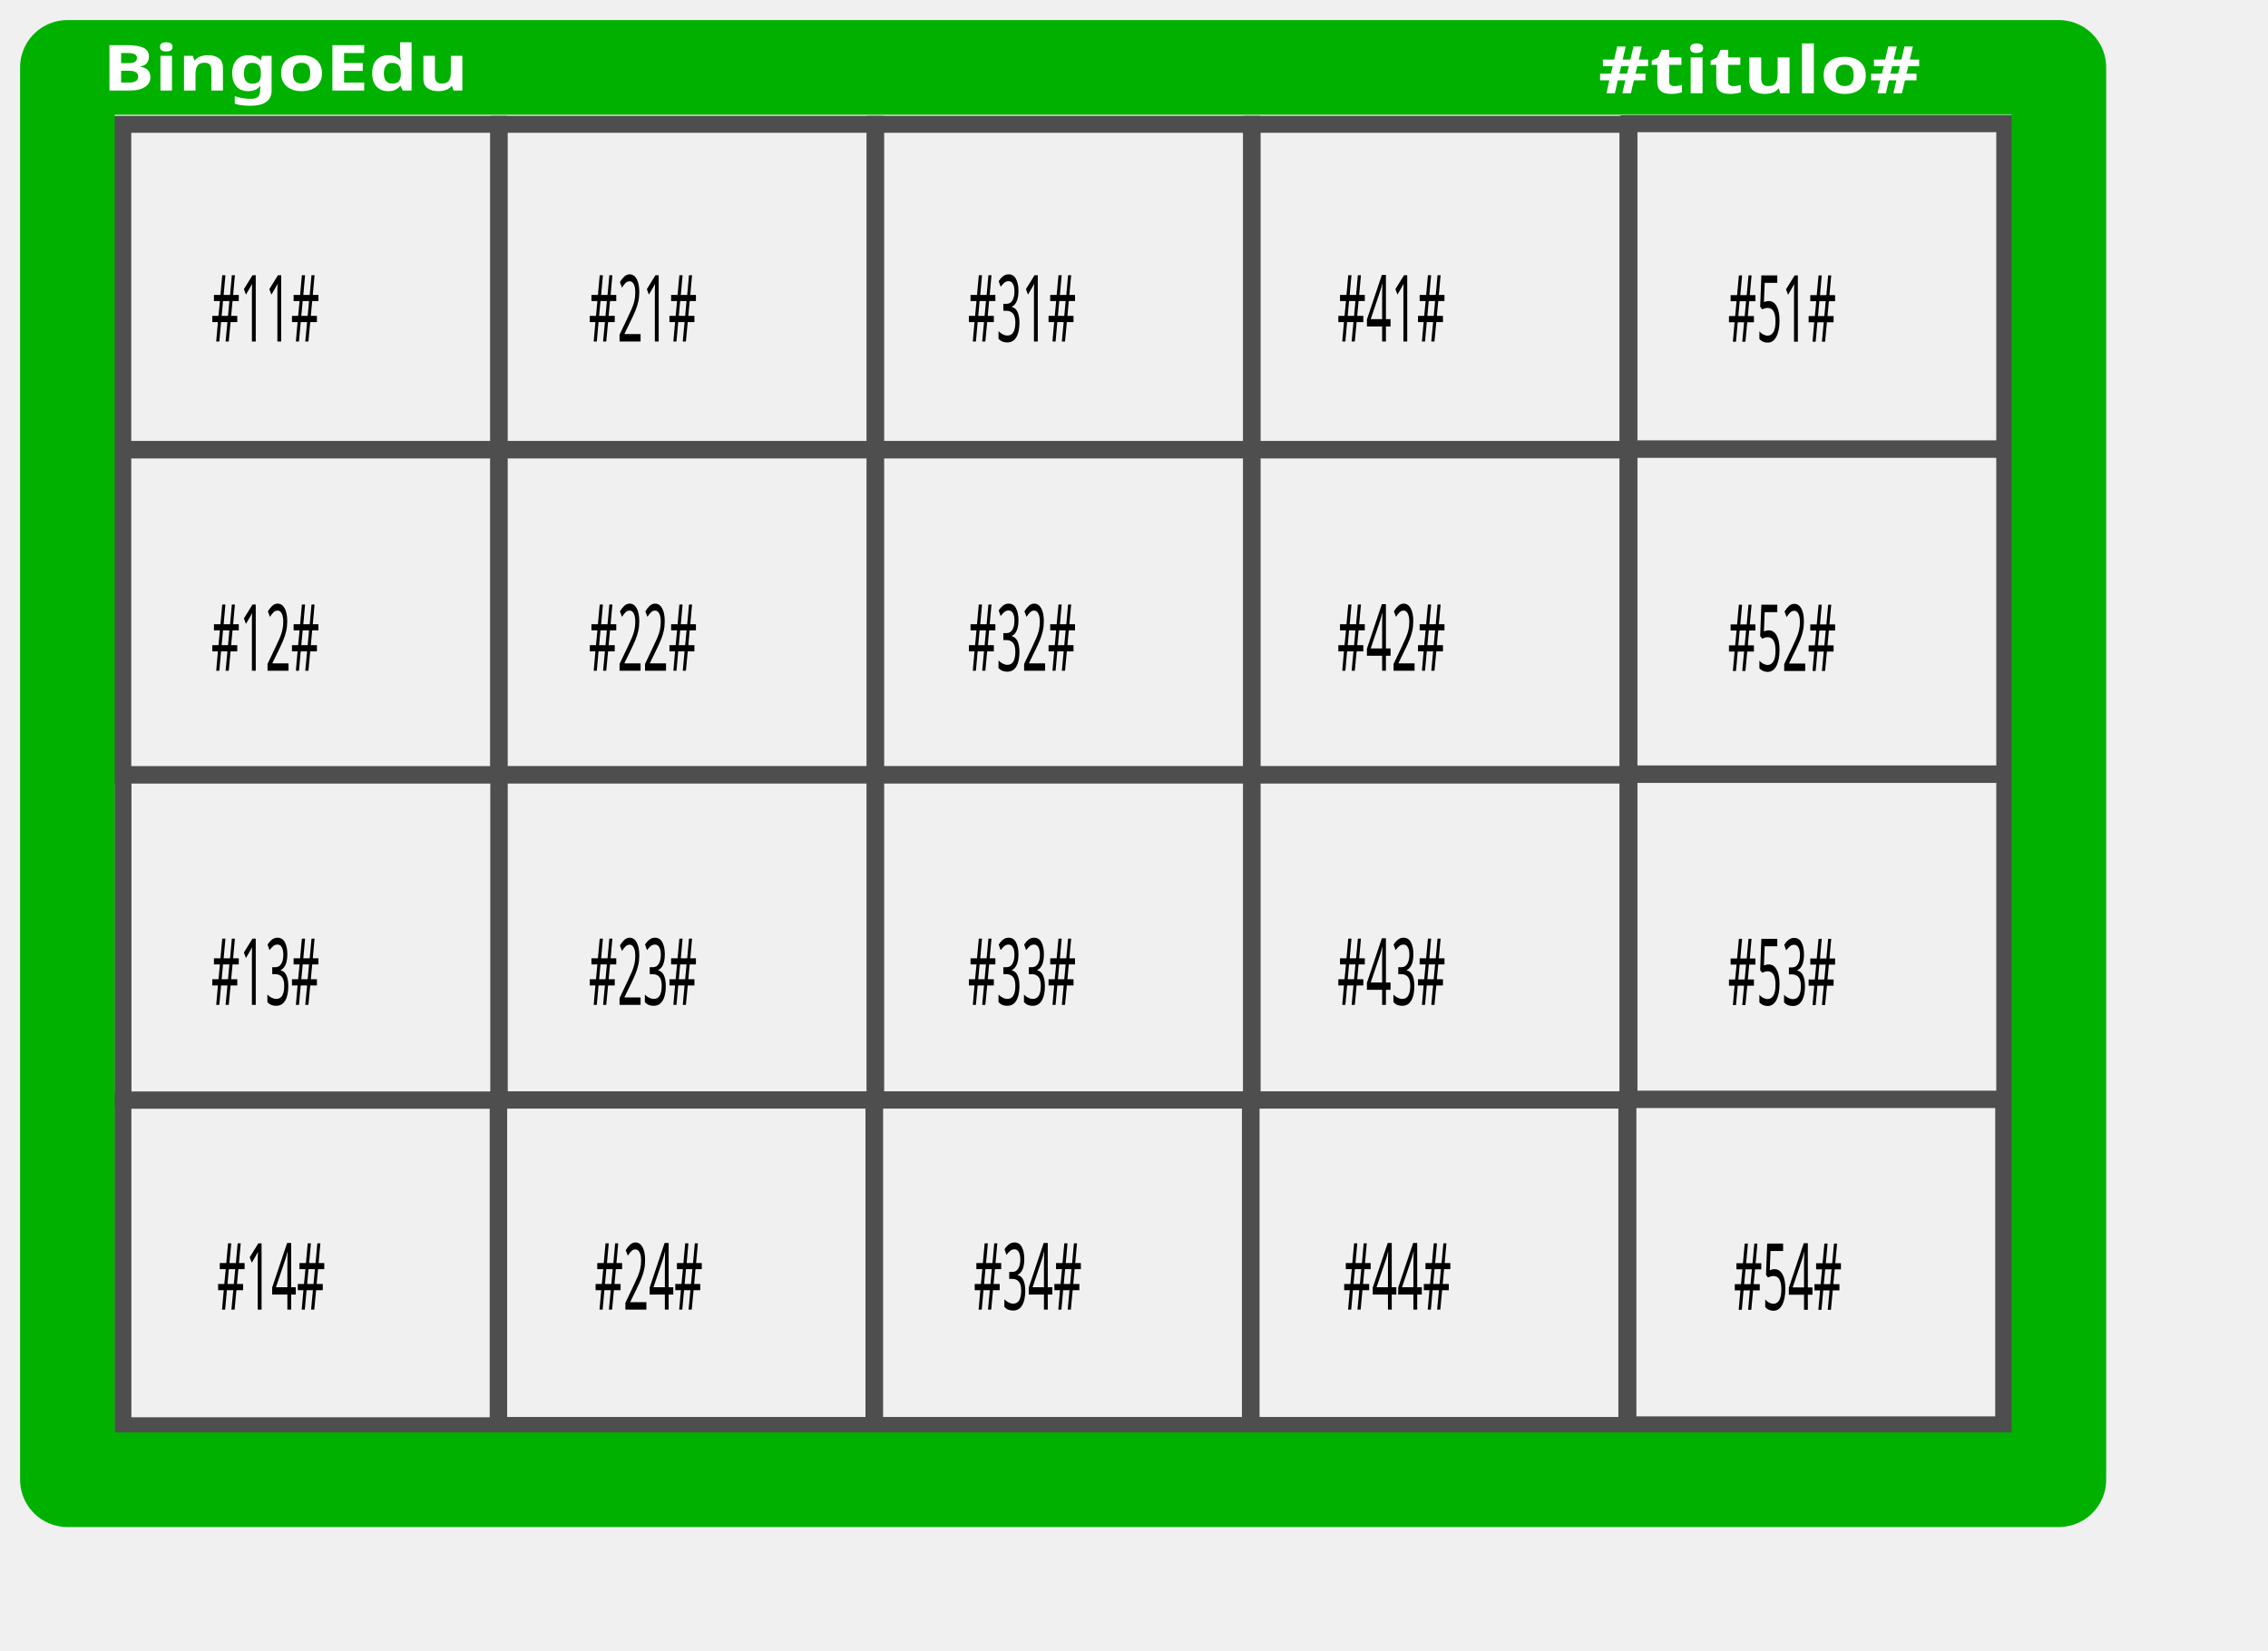
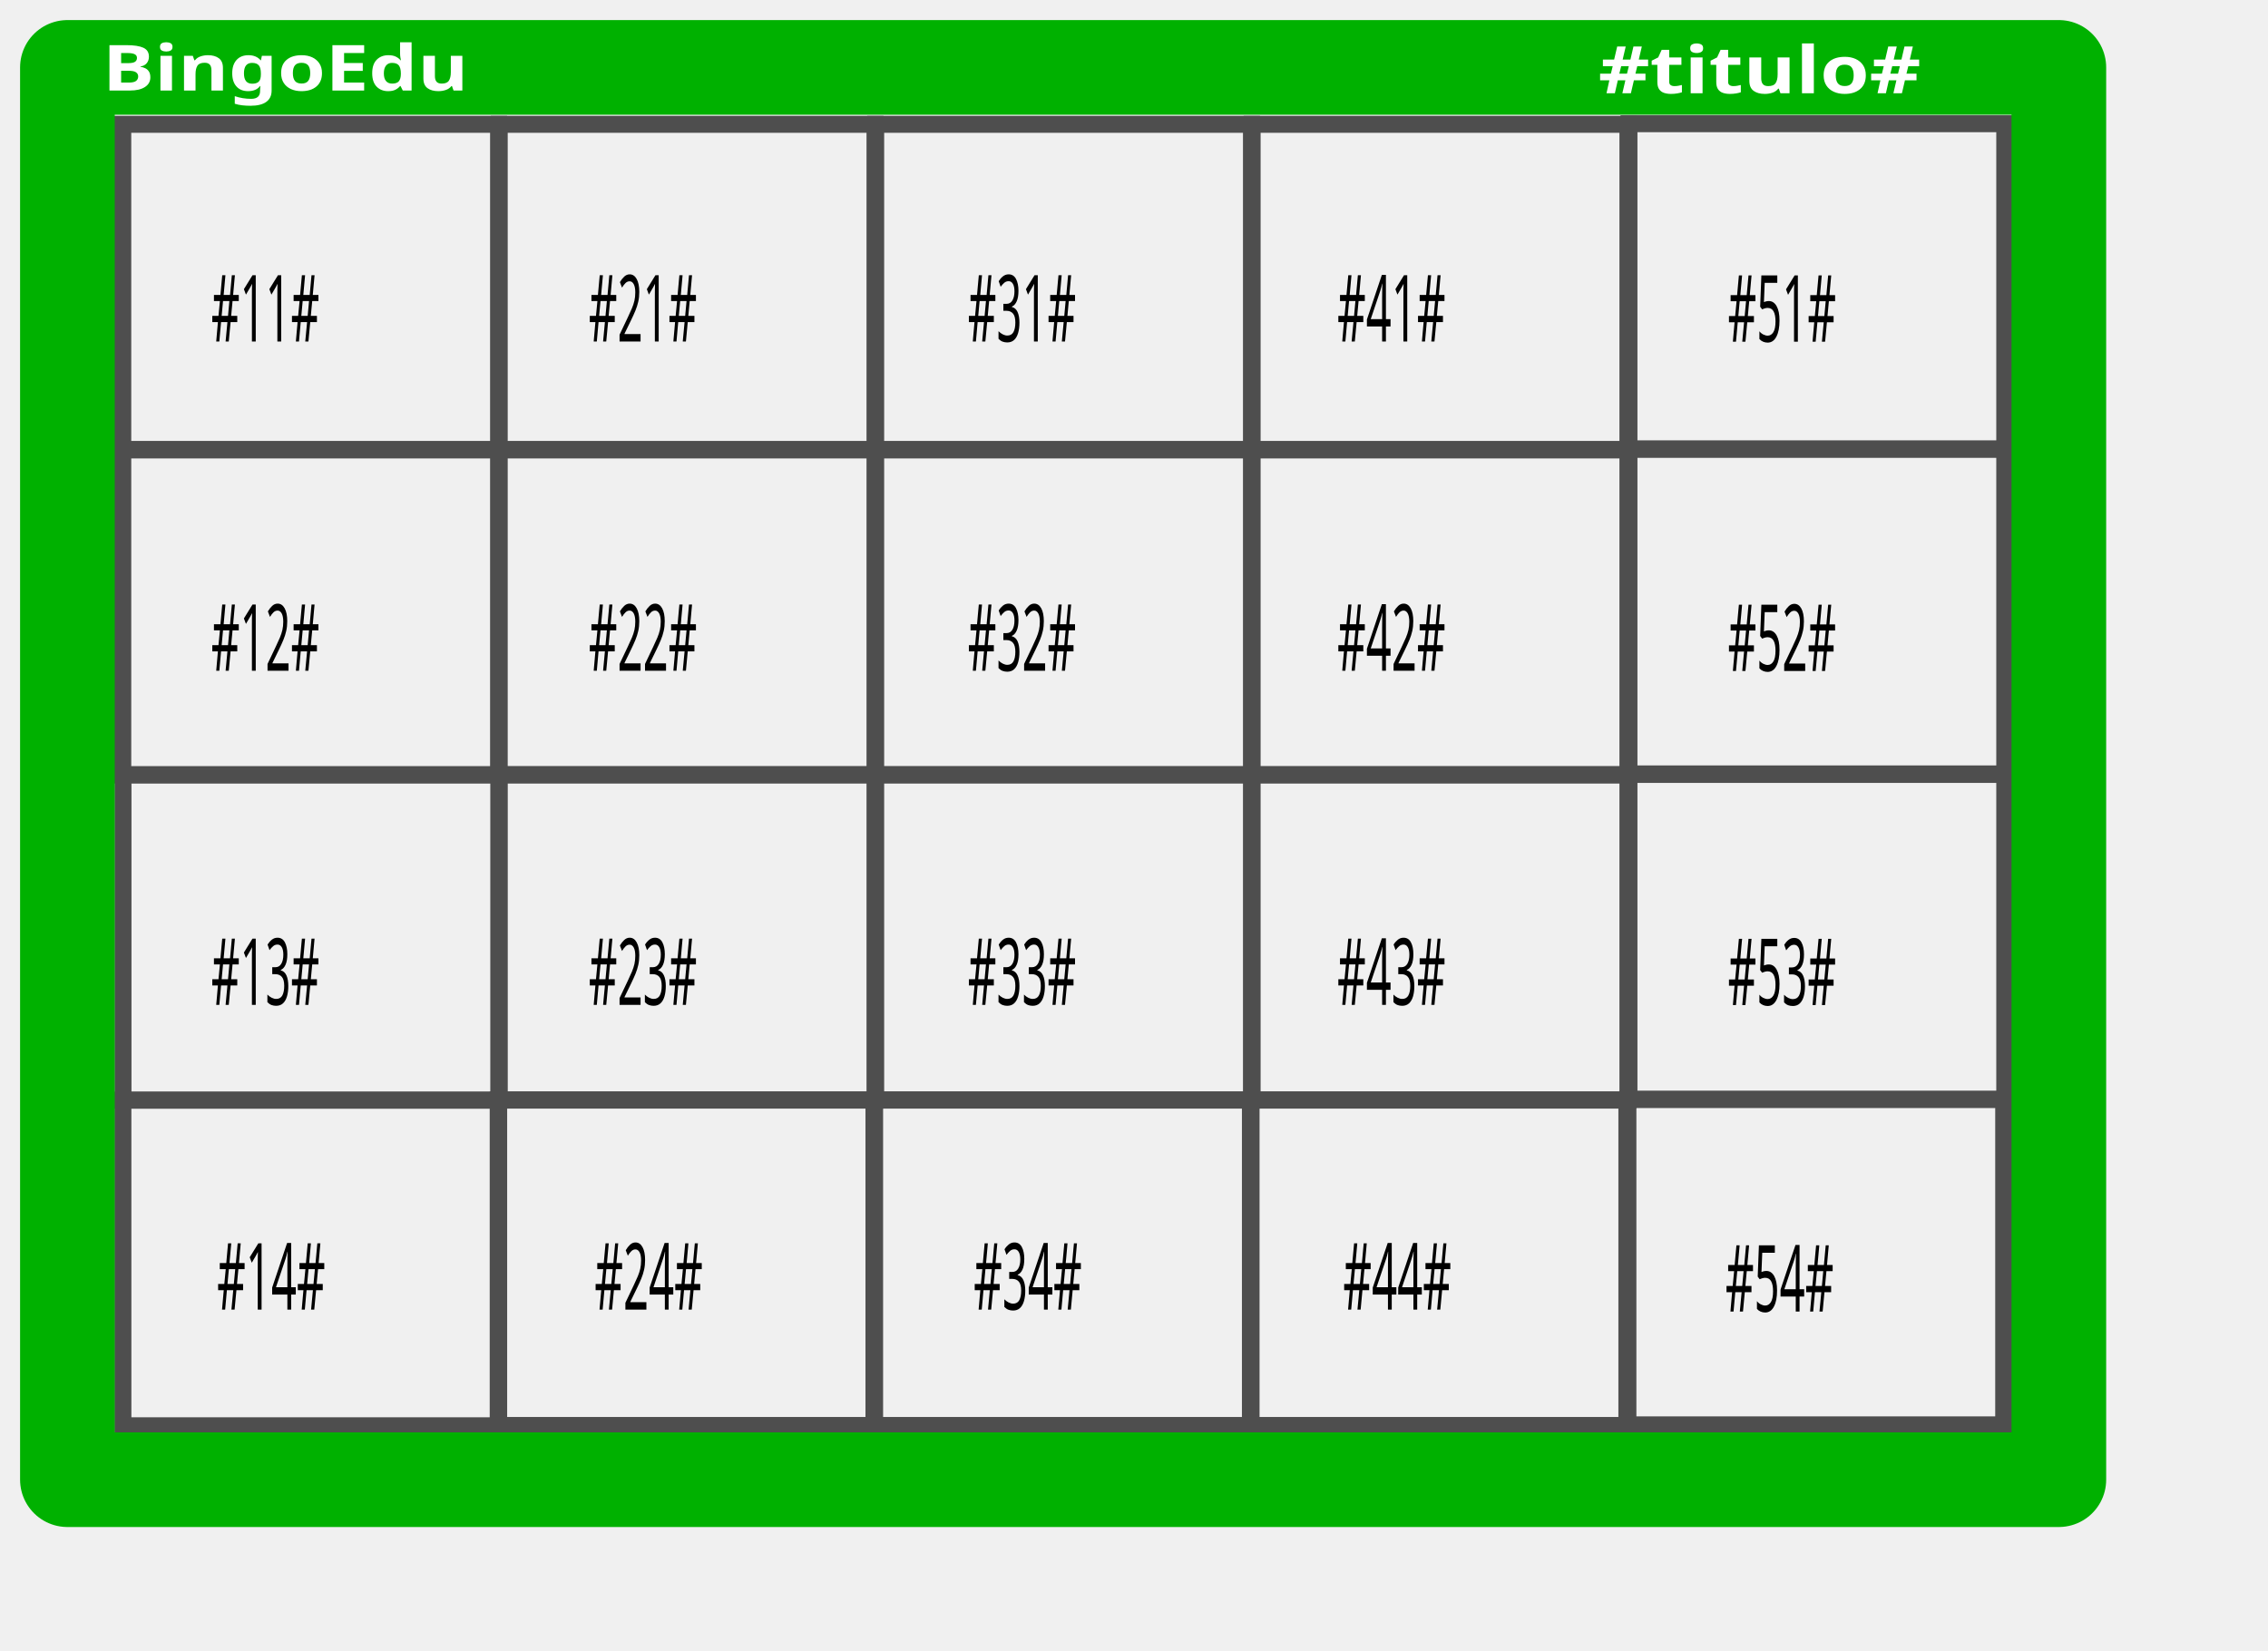
<svg xmlns="http://www.w3.org/2000/svg" width="1058.929pt" height="770.539pt" id="svg2119" version="1.1">
  <defs id="defs2121">
    </defs>
  <g id="layer1" transform="translate(-2.473276,221.7942)">
    <g id="g5180" transform="matrix(0.985968,0,0,0.972225,6.936897,3583747)">
      <rect y="47.146" x="55.058" height="96.829" width="110.176" id="rect5182" style="fill:none;fill-opacity:1;stroke:#4e4e4e;stroke-width:5.004;stroke-miterlimit:40.5;stroke-dasharray:none;stroke-opacity:1" />
      <rect style="fill:none;fill-opacity:1;stroke:#4e4e4e;stroke-width:5.004;stroke-miterlimit:40.5;stroke-dasharray:none;stroke-opacity:1" id="rect5184" width="110.176" height="96.829" x="165.434" y="47.146" />
      <rect y="47.146" x="275.809" height="96.829" width="110.176" id="rect5186" style="fill:none;fill-opacity:1;stroke:#4e4e4e;stroke-width:5.004;stroke-miterlimit:40.5;stroke-dasharray:none;stroke-opacity:1" />
      <rect style="fill:none;fill-opacity:1;stroke:#4e4e4e;stroke-width:5.004;stroke-miterlimit:40.5;stroke-dasharray:none;stroke-opacity:1" id="rect5188" width="110.176" height="96.829" x="386.185" y="47.146" />
      <rect style="fill:none;fill-opacity:1;stroke:#4e4e4e;stroke-width:5.004;stroke-miterlimit:40.5;stroke-dasharray:none;stroke-opacity:1" id="rect5190" width="110.176" height="96.829" x="55.058" y="143.814" />
      <rect y="143.814" x="165.434" height="96.829" width="110.176" id="rect5192" style="fill:none;fill-opacity:1;stroke:#4e4e4e;stroke-width:5.004;stroke-miterlimit:40.5;stroke-dasharray:none;stroke-opacity:1" />
      <rect style="fill:none;fill-opacity:1;stroke:#4e4e4e;stroke-width:5.004;stroke-miterlimit:40.5;stroke-dasharray:none;stroke-opacity:1" id="rect5194" width="110.176" height="96.829" x="275.809" y="143.814" />
      <rect y="143.814" x="386.185" height="96.829" width="110.176" id="rect5196" style="fill:none;fill-opacity:1;stroke:#4e4e4e;stroke-width:5.004;stroke-miterlimit:40.5;stroke-dasharray:none;stroke-opacity:1" />
      <rect y="240.483" x="55.058" height="96.829" width="110.176" id="rect5198" style="fill:none;fill-opacity:1;stroke:#4e4e4e;stroke-width:5.004;stroke-miterlimit:40.5;stroke-dasharray:none;stroke-opacity:1" />
      <rect style="fill:none;fill-opacity:1;stroke:#4e4e4e;stroke-width:5.004;stroke-miterlimit:40.5;stroke-dasharray:none;stroke-opacity:1" id="rect5200" width="110.176" height="96.829" x="165.434" y="240.483" />
      <rect y="240.483" x="275.809" height="96.829" width="110.176" id="rect5202" style="fill:none;fill-opacity:1;stroke:#4e4e4e;stroke-width:5.004;stroke-miterlimit:40.5;stroke-dasharray:none;stroke-opacity:1" />
      <rect style="fill:none;fill-opacity:1;stroke:#4e4e4e;stroke-width:5.004;stroke-miterlimit:40.5;stroke-dasharray:none;stroke-opacity:1" id="rect5204" width="110.176" height="96.829" x="386.185" y="240.483" />
    </g>
    <g id="g5232" transform="matrix(0.985968,0,0,0.972225,508.3773,3583751)">
      <rect y="47.146" x="55.058" height="96.829" width="110.176" id="rect5234" style="fill:none;fill-opacity:1;stroke:#4e4e4e;stroke-width:5.004;stroke-miterlimit:40.5;stroke-dasharray:none;stroke-opacity:1" />
      <rect style="fill:none;fill-opacity:1;stroke:#4e4e4e;stroke-width:5.004;stroke-miterlimit:40.5;stroke-dasharray:none;stroke-opacity:1" id="rect5236" width="110.176" height="96.829" x="165.434" y="47.146" />
      <rect y="47.146" x="275.809" height="96.829" width="110.176" id="rect5238" style="fill:none;fill-opacity:1;stroke:#4e4e4e;stroke-width:5.004;stroke-miterlimit:40.5;stroke-dasharray:none;stroke-opacity:1" />
      <rect style="fill:none;fill-opacity:1;stroke:#4e4e4e;stroke-width:5.004;stroke-miterlimit:40.5;stroke-dasharray:none;stroke-opacity:1" id="rect5240" width="110.176" height="96.829" x="386.185" y="47.146" />
      <rect style="fill:none;fill-opacity:1;stroke:#4e4e4e;stroke-width:5.004;stroke-miterlimit:40.5;stroke-dasharray:none;stroke-opacity:1" id="rect5242" width="110.176" height="96.829" x="55.058" y="143.814" />
      <rect y="143.814" x="165.434" height="96.829" width="110.176" id="rect5244" style="fill:none;fill-opacity:1;stroke:#4e4e4e;stroke-width:5.004;stroke-miterlimit:40.5;stroke-dasharray:none;stroke-opacity:1" />
      <rect style="fill:none;fill-opacity:1;stroke:#4e4e4e;stroke-width:5.004;stroke-miterlimit:40.5;stroke-dasharray:none;stroke-opacity:1" id="rect5246" width="110.176" height="96.829" x="275.809" y="143.814" />
      <rect y="143.814" x="386.185" height="96.829" width="110.176" id="rect5248" style="fill:none;fill-opacity:1;stroke:#4e4e4e;stroke-width:5.004;stroke-miterlimit:40.5;stroke-dasharray:none;stroke-opacity:1" />
      <rect y="240.483" x="55.058" height="96.829" width="110.176" id="rect5250" style="fill:none;fill-opacity:1;stroke:#4e4e4e;stroke-width:5.004;stroke-miterlimit:40.5;stroke-dasharray:none;stroke-opacity:1" />
      <rect style="fill:none;fill-opacity:1;stroke:#4e4e4e;stroke-width:5.004;stroke-miterlimit:40.5;stroke-dasharray:none;stroke-opacity:1" id="rect5252" width="110.176" height="96.829" x="165.434" y="240.483" />
      <rect y="240.483" x="275.809" height="96.829" width="110.176" id="rect5254" style="fill:none;fill-opacity:1;stroke:#4e4e4e;stroke-width:5.004;stroke-miterlimit:40.5;stroke-dasharray:none;stroke-opacity:1" />
      <rect style="fill:none;fill-opacity:1;stroke:#4e4e4e;stroke-width:5.004;stroke-miterlimit:40.5;stroke-dasharray:none;stroke-opacity:1" id="rect5256" width="110.176" height="96.829" x="386.185" y="240.483" />
    </g>
    <rect style="fill:none;stroke:#4e4e4e;stroke-width:10.55;stroke-miterlimit:40.5;stroke-dasharray:none;stroke-opacity:1" id="rect3587-7" width="233.93" height="202.727" x="78.91" y="-144.386" />
    <rect y="-144.386" x="313.264" height="202.727" width="233.93" id="rect3608-5" style="fill:none;stroke:#4e4e4e;stroke-width:10.55;stroke-miterlimit:40.5;stroke-dasharray:none;stroke-opacity:1" />
    <rect style="fill:none;stroke:#4e4e4e;stroke-width:10.55;stroke-miterlimit:40.5;stroke-dasharray:none;stroke-opacity:1" id="rect3610-3" width="233.93" height="202.727" x="547.618" y="-144.386" />
    <rect y="58.004" x="78.91" height="202.727" width="233.93" id="rect3614-6" style="fill:none;stroke:#4e4e4e;stroke-width:10.55;stroke-miterlimit:40.5;stroke-dasharray:none;stroke-opacity:1" />
    <rect style="fill:none;stroke:#4e4e4e;stroke-width:10.55;stroke-miterlimit:40.5;stroke-dasharray:none;stroke-opacity:1" id="rect3616-2" width="233.93" height="202.727" x="313.264" y="58.004" />
    <rect y="58.004" x="547.618" height="202.727" width="233.93" id="rect3618-9" style="fill:none;stroke:#4e4e4e;stroke-width:10.55;stroke-miterlimit:40.5;stroke-dasharray:none;stroke-opacity:1" />
    <rect style="fill:none;stroke:#4e4e4e;stroke-width:10.55;stroke-miterlimit:40.5;stroke-dasharray:none;stroke-opacity:1" id="rect3622-2" width="233.93" height="202.727" x="79.048" y="260.44" />
    <rect y="260.394" x="313.264" height="202.727" width="233.93" id="rect3624-7" style="fill:none;stroke:#4e4e4e;stroke-width:10.55;stroke-miterlimit:40.5;stroke-dasharray:none;stroke-opacity:1" />
    <rect style="fill:none;stroke:#4e4e4e;stroke-width:10.55;stroke-miterlimit:40.5;stroke-dasharray:none;stroke-opacity:1" id="rect3626-0" width="233.93" height="202.727" x="547.618" y="260.394" />
    <g id="g4516" transform="translate(5.892557,-987.0032)">
      <rect style="fill:none;stroke:#4e4e4e;stroke-width:10.55;stroke-miterlimit:40.5;stroke-dasharray:none;stroke-opacity:1" id="rect3612-5" width="233.93" height="202.727" x="776.08" y="842.617" />
      <rect y="1045.007" x="776.08" height="202.727" width="233.93" id="rect3620-1" style="fill:none;stroke:#4e4e4e;stroke-width:10.55;stroke-miterlimit:40.5;stroke-dasharray:none;stroke-opacity:1" />
      <rect style="fill:none;stroke:#4e4e4e;stroke-width:10.55;stroke-miterlimit:40.5;stroke-dasharray:none;stroke-opacity:1" id="rect3628-9" width="233.93" height="202.727" x="776.08" y="1247.397" />
    </g>
    <text xml:space="preserve" style="font-style:normal;font-weight:normal;font-size:28.498px;font-family:'Bitstream Vera Sans';fill:#ffffff;fill-opacity:1;stroke:none" x="-794.93" y="-445.209" id="text5096-3" transform="scale(1.102813,0.906772)">
      <tspan id="tspan5098-6" x="-794.93" y="-445.209" style="font-style:normal;font-variant:normal;font-weight:normal;font-stretch:normal;font-size:28.498px;line-height:125%;font-family:'Arial Black';text-align:start;writing-mode:lr-tb;text-anchor:start;fill:#ffffff;fill-opacity:1">BingoEdu</tspan>
    </text>
    <text xml:space="preserve" style="font-style:normal;font-weight:normal;font-size:28.498px;font-family:'Bitstream Vera Sans';fill:#ffffff;fill-opacity:1;stroke:none" x="70.842" y="-443.854" id="text2538-2" transform="scale(1.102813,0.906772)">
      <tspan id="tspan2540-0" x="70.842" y="-443.854" style="font-style:normal;font-variant:normal;font-weight:normal;font-stretch:normal;font-size:28.498px;line-height:125%;font-family:'Arial Black';text-align:end;writing-mode:lr-tb;text-anchor:end;fill:#ffffff;fill-opacity:1">#titulo#</tspan>
    </text>
    <text xml:space="preserve" style="font-style:normal;font-weight:normal;font-size:40px;line-height:125%;font-family:sans-serif;text-align:center;letter-spacing:0px;word-spacing:0px;text-anchor:middle;fill:#000000;fill-opacity:1;stroke:none;stroke-width:1px;stroke-linecap:butt;stroke-linejoin:miter;stroke-opacity:1" x="572.486" y="172.025" id="text4280-2" transform="scale(0.6926497,1.443731)">
      <tspan id="tspan4282-3" x="572.486" y="172.025" />
    </text>
    <text xml:space="preserve" style="font-style:normal;font-weight:normal;font-size:278.169px;line-height:125%;font-family:sans-serif;letter-spacing:0px;word-spacing:0px;fill:#000000;fill-opacity:1;stroke:none;stroke-width:1px;stroke-linecap:butt;stroke-linejoin:miter;stroke-opacity:1" x="-1389.859" y="296.373" id="text4350" transform="scale(0.6974686,1.433756)">
      <tspan id="tspan4352" x="-1389.859" y="296.373">5x4</tspan>
    </text>
    <text xml:space="preserve" style="font-style:normal;font-weight:normal;font-size:40px;line-height:125%;font-family:sans-serif;letter-spacing:0px;word-spacing:0px;fill:#000000;fill-opacity:1;stroke:none;stroke-width:1px;stroke-linecap:butt;stroke-linejoin:miter;stroke-opacity:1" x="615.625" y="168.053" id="text4500">
      <tspan id="tspan4502" x="615.625" y="168.053" />
    </text>
    <rect y="-144.763" x="1016.563" height="202.727" width="233.93" id="rect3612-5-0" style="fill:none;stroke:#4e4e4e;stroke-width:10.55;stroke-miterlimit:40.5;stroke-dasharray:none;stroke-opacity:1" />
    <rect style="fill:none;stroke:#4e4e4e;stroke-width:10.55;stroke-miterlimit:40.5;stroke-dasharray:none;stroke-opacity:1" id="rect3620-1-6" width="233.93" height="202.727" x="1016.563" y="57.627" />
    <rect y="260.017" x="1016.563" height="202.727" width="233.93" id="rect3628-9-3" style="fill:none;stroke:#4e4e4e;stroke-width:10.55;stroke-miterlimit:40.5;stroke-dasharray:none;stroke-opacity:1" />
    <rect style="fill:none;stroke:#4e4e4e;stroke-width:10.55;stroke-miterlimit:40.5;stroke-dasharray:none;stroke-opacity:1" id="rect3622-2-2" width="233.93" height="202.727" x="78.988" y="463.113" />
    <rect y="462.929" x="312.606" height="202.727" width="233.93" id="rect3624-7-0" style="fill:none;stroke:#4e4e4e;stroke-width:10.55;stroke-miterlimit:40.5;stroke-dasharray:none;stroke-opacity:1" />
    <rect style="fill:none;stroke:#4e4e4e;stroke-width:10.55;stroke-miterlimit:40.5;stroke-dasharray:none;stroke-opacity:1" id="rect3626-0-6" width="233.93" height="202.727" x="546.96" y="462.929" />
    <rect style="fill:none;stroke:#4e4e4e;stroke-width:10.55;stroke-miterlimit:40.5;stroke-dasharray:none;stroke-opacity:1" id="rect3628-9-1" width="233.93" height="202.727" x="781.315" y="462.929" />
    <rect y="462.551" x="1015.906" height="202.727" width="233.93" id="rect3628-9-3-5" style="fill:none;stroke:#4e4e4e;stroke-width:10.55;stroke-miterlimit:40.5;stroke-dasharray:none;stroke-opacity:1" />
    <text xml:space="preserve" style="font-style:normal;font-weight:normal;font-size:40px;line-height:125%;font-family:sans-serif;text-align:start;letter-spacing:0px;word-spacing:0px;text-anchor:start;fill:#000000;fill-opacity:1;stroke:none;stroke-width:1px;stroke-linecap:butt;stroke-linejoin:miter;stroke-opacity:1" x="268.099" y="-6.367" id="text4280-5" transform="scale(0.6926497,1.443731)">
-       <tspan id="tspan4282-4" x="268.099" y="-6.367" style="text-align:center;text-anchor:middle">#11#</tspan>
+       <tspan id="tspan4282-4" x="268.099" y="-6.367" style="text-align:center;text-anchor:middle;-inkscape-font-specification:Sans Condensed Uralic;font-family:Sans Condensed Uralic;font-weight:normal;font-style:normal;font-stretch:normal;font-variant:normal">#11#</tspan>
    </text>
    <text xml:space="preserve" style="font-style:normal;font-weight:normal;font-size:40px;line-height:125%;font-family:sans-serif;text-align:start;letter-spacing:0px;word-spacing:0px;text-anchor:start;fill:#000000;fill-opacity:1;stroke:none;stroke-width:1px;stroke-linecap:butt;stroke-linejoin:miter;stroke-opacity:1" x="268.099" y="135.626" id="text4280-7-7" transform="scale(0.6926497,1.443731)">
-       <tspan id="tspan4282-5-6" x="268.099" y="135.626" style="text-align:center;text-anchor:middle">#12#</tspan>
+       <tspan id="tspan4282-5-6" x="268.099" y="135.626" style="text-align:center;text-anchor:middle;-inkscape-font-specification:Sans Condensed Uralic;font-family:Sans Condensed Uralic;font-weight:normal;font-style:normal;font-stretch:normal;font-variant:normal">#12#</tspan>
    </text>
    <text xml:space="preserve" style="font-style:normal;font-weight:normal;font-size:40px;line-height:125%;font-family:sans-serif;text-align:start;letter-spacing:0px;word-spacing:0px;text-anchor:start;fill:#000000;fill-opacity:1;stroke:none;stroke-width:1px;stroke-linecap:butt;stroke-linejoin:miter;stroke-opacity:1" x="268.099" y="279.698" id="text4280-7-9-5" transform="scale(0.6926497,1.443731)">
-       <tspan id="tspan4282-5-2-6" x="268.099" y="279.698" style="text-align:center;text-anchor:middle">#13#</tspan>
+       <tspan id="tspan4282-5-2-6" x="268.099" y="279.698" style="text-align:center;text-anchor:middle;-inkscape-font-specification:Sans Condensed Uralic;font-family:Sans Condensed Uralic;font-weight:normal;font-style:normal;font-stretch:normal;font-variant:normal">#13#</tspan>
    </text>
    <text xml:space="preserve" style="font-style:normal;font-weight:normal;font-size:40px;line-height:125%;font-family:sans-serif;text-align:start;letter-spacing:0px;word-spacing:0px;text-anchor:start;fill:#000000;fill-opacity:1;stroke:none;stroke-width:1px;stroke-linecap:butt;stroke-linejoin:miter;stroke-opacity:1" x="607.376" y="-6.367" id="text4280-28-9" transform="scale(0.6926497,1.443731)">
-       <tspan id="tspan4282-9-37" x="607.376" y="-6.367" style="text-align:center;text-anchor:middle">#21#</tspan>
+       <tspan id="tspan4282-9-37" x="607.376" y="-6.367" style="text-align:center;text-anchor:middle;-inkscape-font-specification:Sans Condensed Uralic;font-family:Sans Condensed Uralic;font-weight:normal;font-style:normal;font-stretch:normal;font-variant:normal">#21#</tspan>
    </text>
    <text xml:space="preserve" style="font-style:normal;font-weight:normal;font-size:40px;line-height:125%;font-family:sans-serif;text-align:start;letter-spacing:0px;word-spacing:0px;text-anchor:start;fill:#000000;fill-opacity:1;stroke:none;stroke-width:1px;stroke-linecap:butt;stroke-linejoin:miter;stroke-opacity:1" x="948.096" y="-6.367" id="text4280-28-7-4" transform="scale(0.6926497,1.443731)">
-       <tspan id="tspan4282-9-3-5" x="948.096" y="-6.367" style="text-align:center;text-anchor:middle">#31#</tspan>
+       <tspan id="tspan4282-9-3-5" x="948.096" y="-6.367" style="text-align:center;text-anchor:middle;-inkscape-font-specification:Sans Condensed Uralic;font-family:Sans Condensed Uralic;font-weight:normal;font-style:normal;font-stretch:normal;font-variant:normal">#31#</tspan>
    </text>
    <text xml:space="preserve" style="font-style:normal;font-weight:normal;font-size:40px;line-height:125%;font-family:sans-serif;text-align:start;letter-spacing:0px;word-spacing:0px;text-anchor:start;fill:#000000;fill-opacity:1;stroke:none;stroke-width:1px;stroke-linecap:butt;stroke-linejoin:miter;stroke-opacity:1" x="1280.154" y="-6.367" id="text4280-28-7-6-2" transform="scale(0.6926497,1.443731)">
-       <tspan id="tspan4282-9-3-1-5" x="1280.154" y="-6.367" style="text-align:center;text-anchor:middle">#41#</tspan>
+       <tspan id="tspan4282-9-3-1-5" x="1280.154" y="-6.367" style="text-align:center;text-anchor:middle;-inkscape-font-specification:Sans Condensed Uralic;font-family:Sans Condensed Uralic;font-weight:normal;font-style:normal;font-stretch:normal;font-variant:normal">#41#</tspan>
    </text>
    <text xml:space="preserve" style="font-style:normal;font-weight:normal;font-size:40px;line-height:125%;font-family:sans-serif;text-align:start;letter-spacing:0px;word-spacing:0px;text-anchor:start;fill:#000000;fill-opacity:1;stroke:none;stroke-width:1px;stroke-linecap:butt;stroke-linejoin:miter;stroke-opacity:1" x="607.376" y="135.626" id="text4280-7-2-4" transform="scale(0.6926497,1.443731)">
-       <tspan id="tspan4282-5-9-7" x="607.376" y="135.626" style="text-align:center;text-anchor:middle">#22#</tspan>
+       <tspan id="tspan4282-5-9-7" x="607.376" y="135.626" style="text-align:center;text-anchor:middle;-inkscape-font-specification:Sans Condensed Uralic;font-family:Sans Condensed Uralic;font-weight:normal;font-style:normal;font-stretch:normal;font-variant:normal">#22#</tspan>
    </text>
    <text xml:space="preserve" style="font-style:normal;font-weight:normal;font-size:40px;line-height:125%;font-family:sans-serif;text-align:start;letter-spacing:0px;word-spacing:0px;text-anchor:start;fill:#000000;fill-opacity:1;stroke:none;stroke-width:1px;stroke-linecap:butt;stroke-linejoin:miter;stroke-opacity:1" x="948.096" y="135.626" id="text4280-7-3-4" transform="scale(0.6926497,1.443731)">
-       <tspan id="tspan4282-5-1-4" x="948.096" y="135.626" style="text-align:center;text-anchor:middle">#32#</tspan>
+       <tspan id="tspan4282-5-1-4" x="948.096" y="135.626" style="text-align:center;text-anchor:middle;-inkscape-font-specification:Sans Condensed Uralic;font-family:Sans Condensed Uralic;font-weight:normal;font-style:normal;font-stretch:normal;font-variant:normal">#32#</tspan>
    </text>
    <text xml:space="preserve" style="font-style:normal;font-weight:normal;font-size:40px;line-height:125%;font-family:sans-serif;text-align:start;letter-spacing:0px;word-spacing:0px;text-anchor:start;fill:#000000;fill-opacity:1;stroke:none;stroke-width:1px;stroke-linecap:butt;stroke-linejoin:miter;stroke-opacity:1" x="1280.154" y="135.626" id="text4280-7-94-3" transform="scale(0.6926497,1.443731)">
-       <tspan id="tspan4282-5-7-0" x="1280.154" y="135.626" style="text-align:center;text-anchor:middle">#42#</tspan>
+       <tspan id="tspan4282-5-7-0" x="1280.154" y="135.626" style="text-align:center;text-anchor:middle;-inkscape-font-specification:Sans Condensed Uralic;font-family:Sans Condensed Uralic;font-weight:normal;font-style:normal;font-stretch:normal;font-variant:normal">#42#</tspan>
    </text>
    <text xml:space="preserve" style="font-style:normal;font-weight:normal;font-size:40px;line-height:125%;font-family:sans-serif;text-align:start;letter-spacing:0px;word-spacing:0px;text-anchor:start;fill:#000000;fill-opacity:1;stroke:none;stroke-width:1px;stroke-linecap:butt;stroke-linejoin:miter;stroke-opacity:1" x="607.376" y="279.698" id="text4280-7-9-8-7" transform="scale(0.6926497,1.443731)">
-       <tspan id="tspan4282-5-2-4-8" x="607.376" y="279.698" style="text-align:center;text-anchor:middle">#23#</tspan>
+       <tspan id="tspan4282-5-2-4-8" x="607.376" y="279.698" style="text-align:center;text-anchor:middle;-inkscape-font-specification:Sans Condensed Uralic;font-family:Sans Condensed Uralic;font-weight:normal;font-style:normal;font-stretch:normal;font-variant:normal">#23#</tspan>
    </text>
    <text xml:space="preserve" style="font-style:normal;font-weight:normal;font-size:40px;line-height:125%;font-family:sans-serif;text-align:start;letter-spacing:0px;word-spacing:0px;text-anchor:start;fill:#000000;fill-opacity:1;stroke:none;stroke-width:1px;stroke-linecap:butt;stroke-linejoin:miter;stroke-opacity:1" x="948.096" y="279.698" id="text4280-7-9-8-5-6" transform="scale(0.6926497,1.443731)">
-       <tspan id="tspan4282-5-2-4-0-8" x="948.096" y="279.698" style="text-align:center;text-anchor:middle">#33#</tspan>
+       <tspan id="tspan4282-5-2-4-0-8" x="948.096" y="279.698" style="text-align:center;text-anchor:middle;-inkscape-font-specification:Sans Condensed Uralic;font-family:Sans Condensed Uralic;font-weight:normal;font-style:normal;font-stretch:normal;font-variant:normal">#33#</tspan>
    </text>
    <text xml:space="preserve" style="font-style:normal;font-weight:normal;font-size:40px;line-height:125%;font-family:sans-serif;text-align:start;letter-spacing:0px;word-spacing:0px;text-anchor:start;fill:#000000;fill-opacity:1;stroke:none;stroke-width:1px;stroke-linecap:butt;stroke-linejoin:miter;stroke-opacity:1" x="1280.154" y="279.698" id="text4280-7-9-8-5-3-8" transform="scale(0.6926497,1.443731)">
-       <tspan id="tspan4282-5-2-4-0-6-4" x="1280.154" y="279.698" style="text-align:center;text-anchor:middle">#43#</tspan>
+       <tspan id="tspan4282-5-2-4-0-6-4" x="1280.154" y="279.698" style="text-align:center;text-anchor:middle;-inkscape-font-specification:Sans Condensed Uralic;font-family:Sans Condensed Uralic;font-weight:normal;font-style:normal;font-stretch:normal;font-variant:normal">#43#</tspan>
    </text>
    <text xml:space="preserve" style="font-style:normal;font-weight:normal;font-size:40px;line-height:125%;font-family:sans-serif;text-align:start;letter-spacing:0px;word-spacing:0px;text-anchor:start;fill:#000000;fill-opacity:1;stroke:none;stroke-width:1px;stroke-linecap:butt;stroke-linejoin:miter;stroke-opacity:1" x="1631.234" y="-6.286" id="text4280-28-7-6-2-3" transform="scale(0.6926497,1.443731)">
-       <tspan id="tspan4282-9-3-1-5-1" x="1631.234" y="-6.286" style="text-align:center;text-anchor:middle">#51#</tspan>
+       <tspan id="tspan4282-9-3-1-5-1" x="1631.234" y="-6.286" style="text-align:center;text-anchor:middle;-inkscape-font-specification:Sans Condensed Uralic;font-family:Sans Condensed Uralic;font-weight:normal;font-style:normal;font-stretch:normal;font-variant:normal">#51#</tspan>
    </text>
    <text xml:space="preserve" style="font-style:normal;font-weight:normal;font-size:40px;line-height:125%;font-family:sans-serif;text-align:start;letter-spacing:0px;word-spacing:0px;text-anchor:start;fill:#000000;fill-opacity:1;stroke:none;stroke-width:1px;stroke-linecap:butt;stroke-linejoin:miter;stroke-opacity:1" x="1631.234" y="135.708" id="text4280-7-94-3-4" transform="scale(0.6926497,1.443731)">
-       <tspan id="tspan4282-5-7-0-9" x="1631.234" y="135.708" style="text-align:center;text-anchor:middle">#52#</tspan>
+       <tspan id="tspan4282-5-7-0-9" x="1631.234" y="135.708" style="text-align:center;text-anchor:middle;-inkscape-font-specification:Sans Condensed Uralic;font-family:Sans Condensed Uralic;font-weight:normal;font-style:normal;font-stretch:normal;font-variant:normal">#52#</tspan>
    </text>
    <text xml:space="preserve" style="font-style:normal;font-weight:normal;font-size:40px;line-height:125%;font-family:sans-serif;text-align:start;letter-spacing:0px;word-spacing:0px;text-anchor:start;fill:#000000;fill-opacity:1;stroke:none;stroke-width:1px;stroke-linecap:butt;stroke-linejoin:miter;stroke-opacity:1" x="1631.234" y="279.779" id="text4280-7-9-8-5-3-8-2" transform="scale(0.6926497,1.443731)">
-       <tspan id="tspan4282-5-2-4-0-6-4-0" x="1631.234" y="279.779" style="text-align:center;text-anchor:middle">#53#</tspan>
+       <tspan id="tspan4282-5-2-4-0-6-4-0" x="1631.234" y="279.779" style="text-align:center;text-anchor:middle;-inkscape-font-specification:Sans Condensed Uralic;font-family:Sans Condensed Uralic;font-weight:normal;font-style:normal;font-stretch:normal;font-variant:normal">#53#</tspan>
    </text>
    <text xml:space="preserve" style="font-style:normal;font-weight:normal;font-size:40px;line-height:125%;font-family:sans-serif;text-align:start;letter-spacing:0px;word-spacing:0px;text-anchor:start;fill:#000000;fill-opacity:1;stroke:none;stroke-width:1px;stroke-linecap:butt;stroke-linejoin:miter;stroke-opacity:1" x="273.339" y="411.104" id="text4280-7-9-5-6" transform="scale(0.6926497,1.443731)">
-       <tspan id="tspan4282-5-2-6-8" x="273.339" y="411.104" style="text-align:center;text-anchor:middle">#14#</tspan>
+       <tspan id="tspan4282-5-2-6-8" x="273.339" y="411.104" style="text-align:center;text-anchor:middle;-inkscape-font-specification:Sans Condensed Uralic;font-family:Sans Condensed Uralic;font-weight:normal;font-style:normal;font-stretch:normal;font-variant:normal">#14#</tspan>
    </text>
    <text xml:space="preserve" style="font-style:normal;font-weight:normal;font-size:40px;line-height:125%;font-family:sans-serif;text-align:start;letter-spacing:0px;word-spacing:0px;text-anchor:start;fill:#000000;fill-opacity:1;stroke:none;stroke-width:1px;stroke-linecap:butt;stroke-linejoin:miter;stroke-opacity:1" x="612.615" y="411.104" id="text4280-7-9-8-7-9" transform="scale(0.6926497,1.443731)">
-       <tspan id="tspan4282-5-2-4-8-2" x="612.615" y="411.104" style="text-align:center;text-anchor:middle">#24#</tspan>
+       <tspan id="tspan4282-5-2-4-8-2" x="612.615" y="411.104" style="text-align:center;text-anchor:middle;-inkscape-font-specification:Sans Condensed Uralic;font-family:Sans Condensed Uralic;font-weight:normal;font-style:normal;font-stretch:normal;font-variant:normal">#24#</tspan>
    </text>
    <text xml:space="preserve" style="font-style:normal;font-weight:normal;font-size:40px;line-height:125%;font-family:sans-serif;text-align:start;letter-spacing:0px;word-spacing:0px;text-anchor:start;fill:#000000;fill-opacity:1;stroke:none;stroke-width:1px;stroke-linecap:butt;stroke-linejoin:miter;stroke-opacity:1" x="953.336" y="411.104" id="text4280-7-9-8-5-6-6" transform="scale(0.6926497,1.443731)">
-       <tspan id="tspan4282-5-2-4-0-8-6" x="953.336" y="411.104" style="text-align:center;text-anchor:middle">#34#</tspan>
+       <tspan id="tspan4282-5-2-4-0-8-6" x="953.336" y="411.104" style="text-align:center;text-anchor:middle;-inkscape-font-specification:Sans Condensed Uralic;font-family:Sans Condensed Uralic;font-weight:normal;font-style:normal;font-stretch:normal;font-variant:normal">#34#</tspan>
    </text>
    <text xml:space="preserve" style="font-style:normal;font-weight:normal;font-size:40px;line-height:125%;font-family:sans-serif;text-align:start;letter-spacing:0px;word-spacing:0px;text-anchor:start;fill:#000000;fill-opacity:1;stroke:none;stroke-width:1px;stroke-linecap:butt;stroke-linejoin:miter;stroke-opacity:1" x="1285.394" y="411.104" id="text4280-7-9-8-5-3-8-4" transform="scale(0.6926497,1.443731)">
-       <tspan id="tspan4282-5-2-4-0-6-4-9" x="1285.394" y="411.104" style="text-align:center;text-anchor:middle">#44#</tspan>
+       <tspan id="tspan4282-5-2-4-0-6-4-9" x="1285.394" y="411.104" style="text-align:center;text-anchor:middle;-inkscape-font-specification:Sans Condensed Uralic;font-family:Sans Condensed Uralic;font-weight:normal;font-style:normal;font-stretch:normal;font-variant:normal">#44#</tspan>
    </text>
-     <text xml:space="preserve" style="font-style:normal;font-weight:normal;font-size:40px;line-height:125%;font-family:sans-serif;text-align:start;letter-spacing:0px;word-spacing:0px;text-anchor:start;fill:#000000;fill-opacity:1;stroke:none;stroke-width:1px;stroke-linecap:butt;stroke-linejoin:miter;stroke-opacity:1" x="1636.474" y="411.185" id="text4280-7-9-8-5-3-8-2-5" transform="scale(0.6926497,1.443731)">
-       <tspan id="tspan4282-5-2-4-0-6-4-0-0" x="1636.474" y="411.185" style="text-align:center;text-anchor:middle">#54#</tspan>
+     <text xml:space="preserve" style="font-size:40px;font-style:normal;font-weight:normal;text-align:start;line-height:125%;letter-spacing:0px;word-spacing:0px;text-anchor:start;fill:#000000;fill-opacity:1;stroke:none;font-family:sans-serif" x="1629.03" y="411.951" id="text4280-7-9-8-5-3-8-2-5" transform="scale(0.6926497,1.443731)">
+       <tspan id="tspan4282-5-2-4-0-6-4-0-0" x="1629.03" y="411.951" style="font-style:normal;font-variant:normal;font-weight:normal;font-stretch:normal;text-align:center;text-anchor:middle;font-family:Sans Condensed Uralic;-inkscape-font-specification:Sans Condensed Uralic">#54#</tspan>
    </text>
    <text xml:space="preserve" style="font-style:normal;font-weight:normal;font-size:40px;line-height:125%;font-family:sans-serif;letter-spacing:0px;word-spacing:0px;fill:#000000;fill-opacity:1;stroke:none;stroke-width:1px;stroke-linecap:butt;stroke-linejoin:miter;stroke-opacity:1" x="869.152" y="1523.385" id="text4731">
      <tspan id="tspan4733" x="869.152" y="1523.385" />
    </text>
    <rect style="fill:none;stroke:#00b100;stroke-width:58.923;stroke-linejoin:round;stroke-miterlimit:40.5;stroke-dasharray:none;stroke-opacity:1" id="rect2127-8" width="1239.738" height="879.25" x="44.435" y="-179.833" />
    <text xml:space="preserve" style="font-style:normal;font-weight:normal;font-size:43.607px;font-family:'Bitstream Vera Sans';fill:#ffffff;fill-opacity:1;stroke:none" x="60.11" y="-182.452" id="text5096-9" transform="scale(1.102813,0.906772)">
      <tspan id="tspan5098-64" x="60.11" y="-182.452" style="font-style:normal;font-variant:normal;font-weight:bold;font-stretch:normal;font-size:43.607px;line-height:125%;font-family:'Arial Black';-inkscape-font-specification:'Arial Black,  Bold';text-align:start;writing-mode:lr-tb;text-anchor:start;fill:#ffffff;fill-opacity:1">BingoEdu</tspan>
    </text>
    <text xml:space="preserve" style="font-style:normal;font-weight:normal;font-size:28.498px;font-family:'Bitstream Vera Sans';fill:#ffffff;fill-opacity:1;stroke:none" x="1131.875" y="-180.571" id="text2538-33" transform="scale(1.102813,0.906772)">
      <tspan id="tspan2540-3" x="1131.875" y="-180.571" style="font-style:normal;font-variant:normal;font-weight:bold;font-stretch:normal;font-size:45px;line-height:125%;font-family:'Arial Black';-inkscape-font-specification:'Arial Black, Bold';text-align:end;writing-mode:lr-tb;text-anchor:end;fill:#ffffff;fill-opacity:1">#titulo#</tspan>
    </text>
  </g>
</svg>
